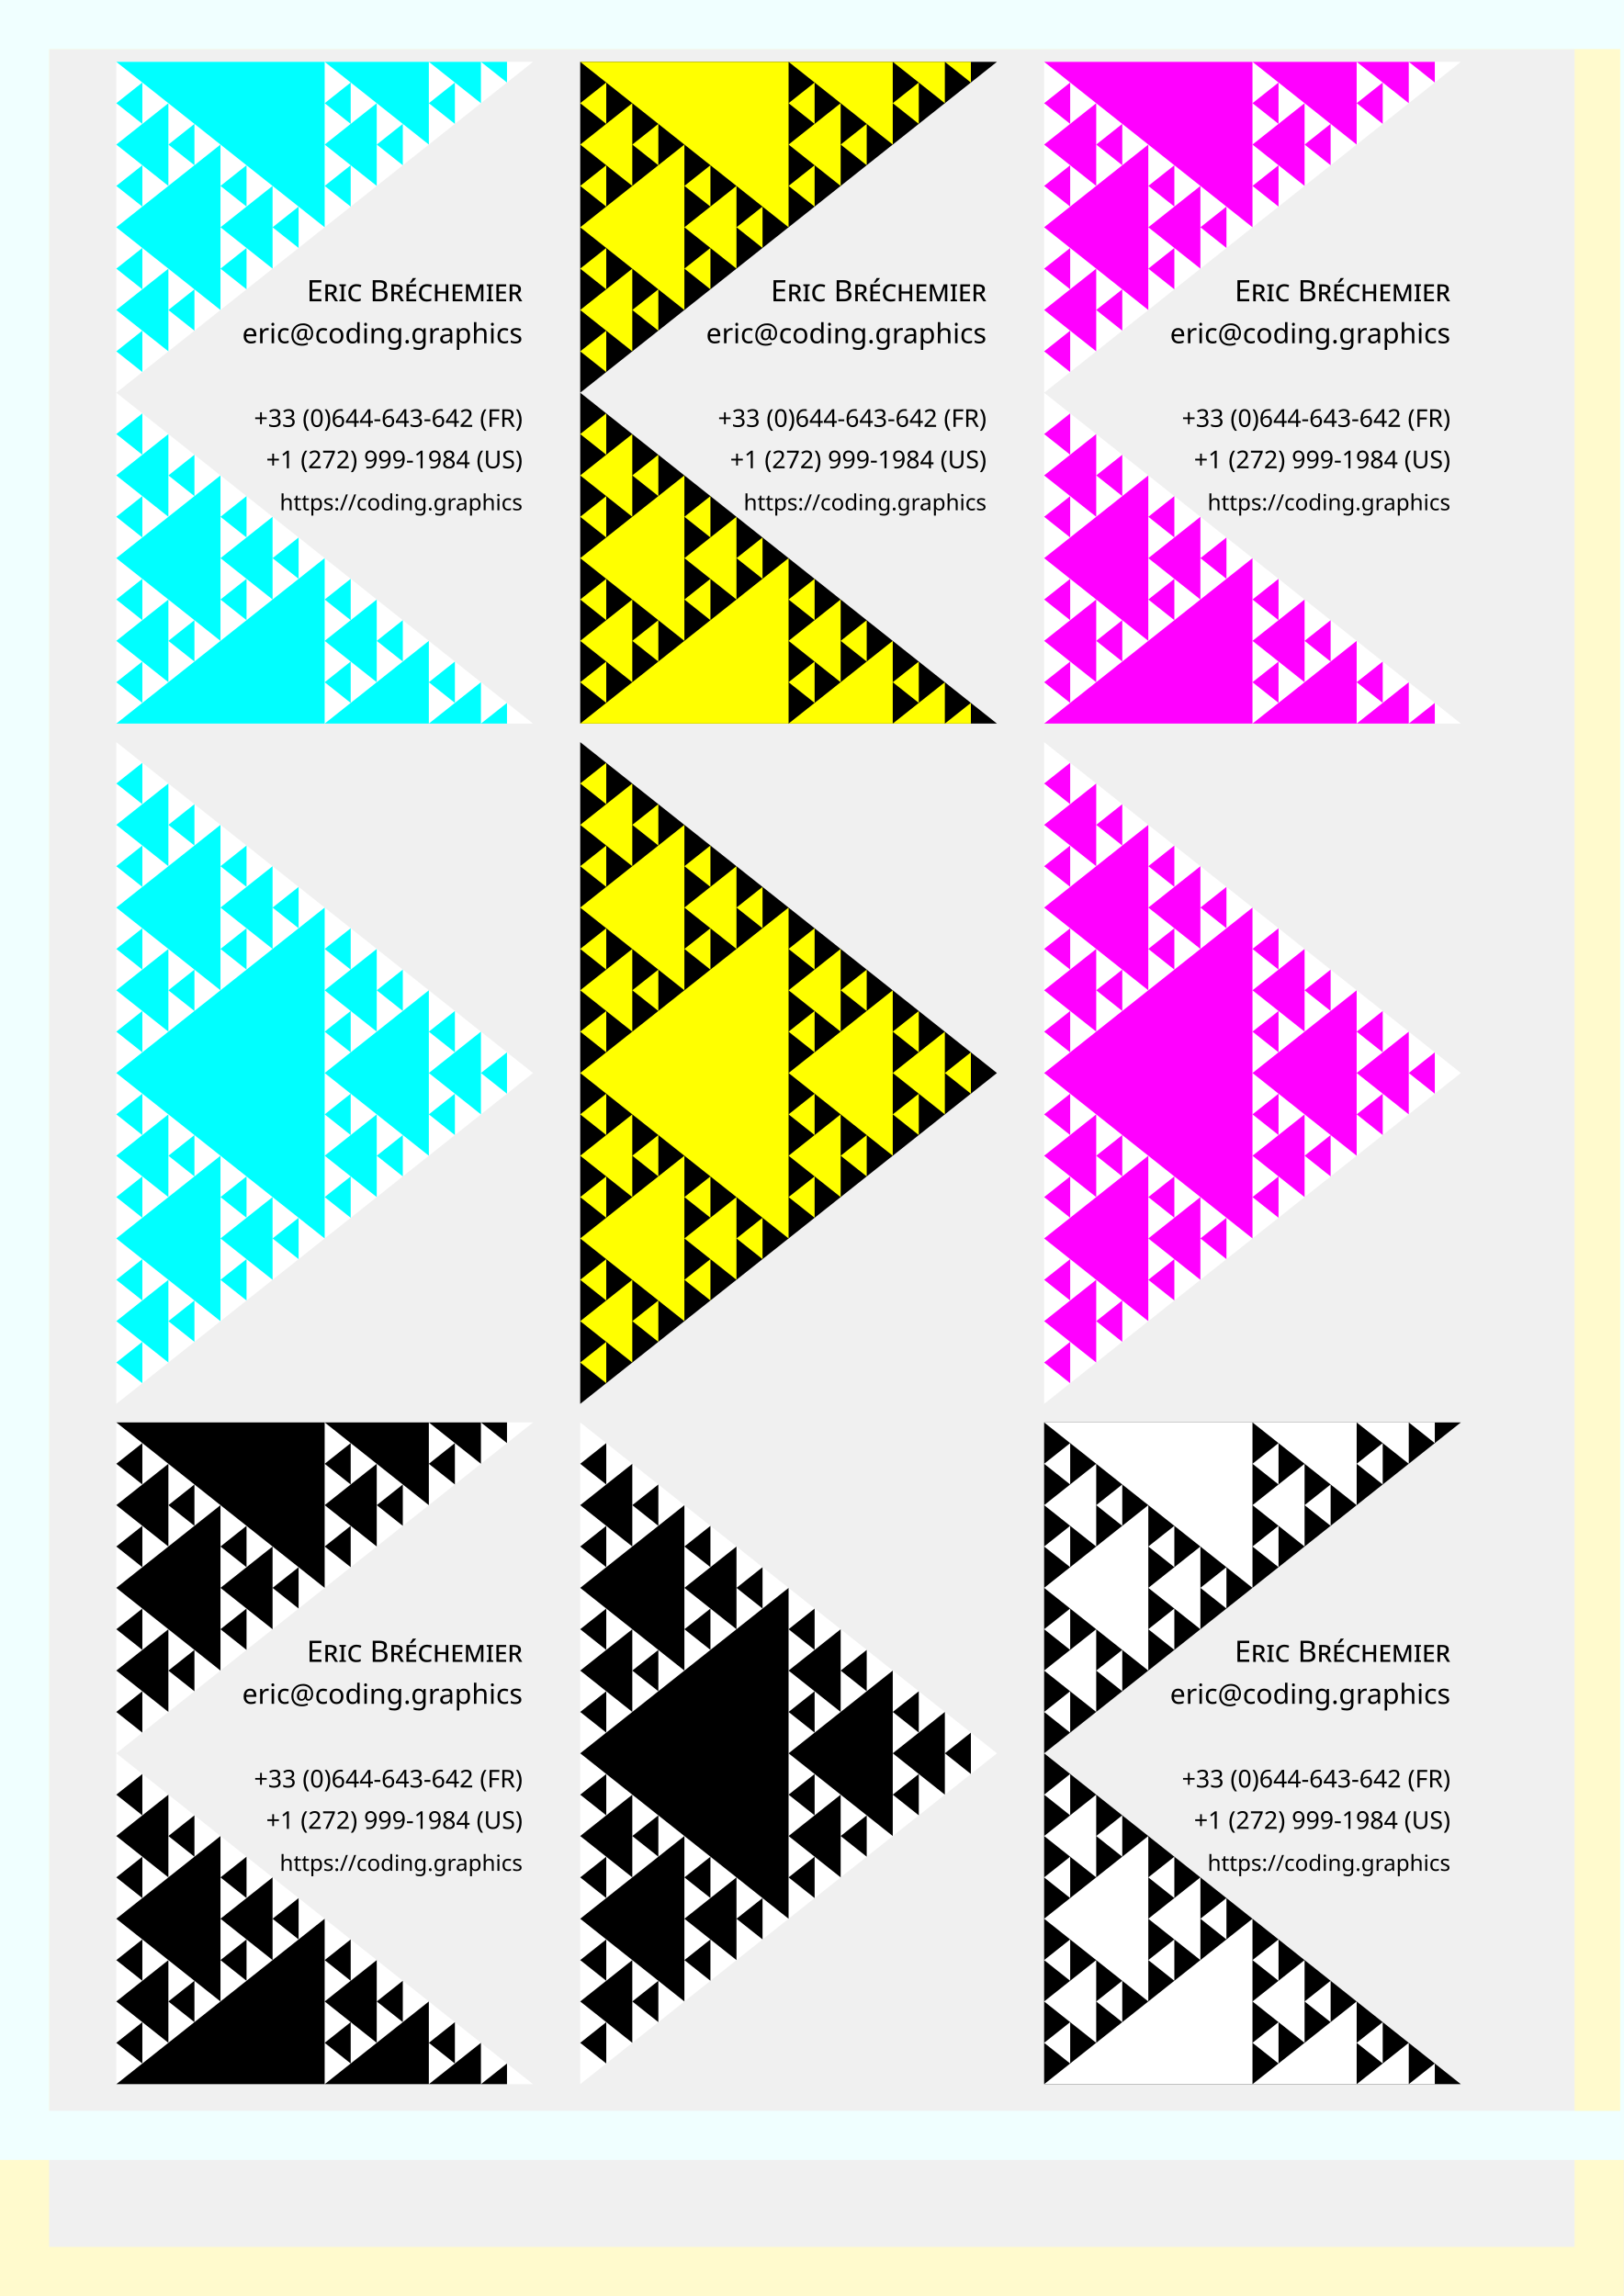
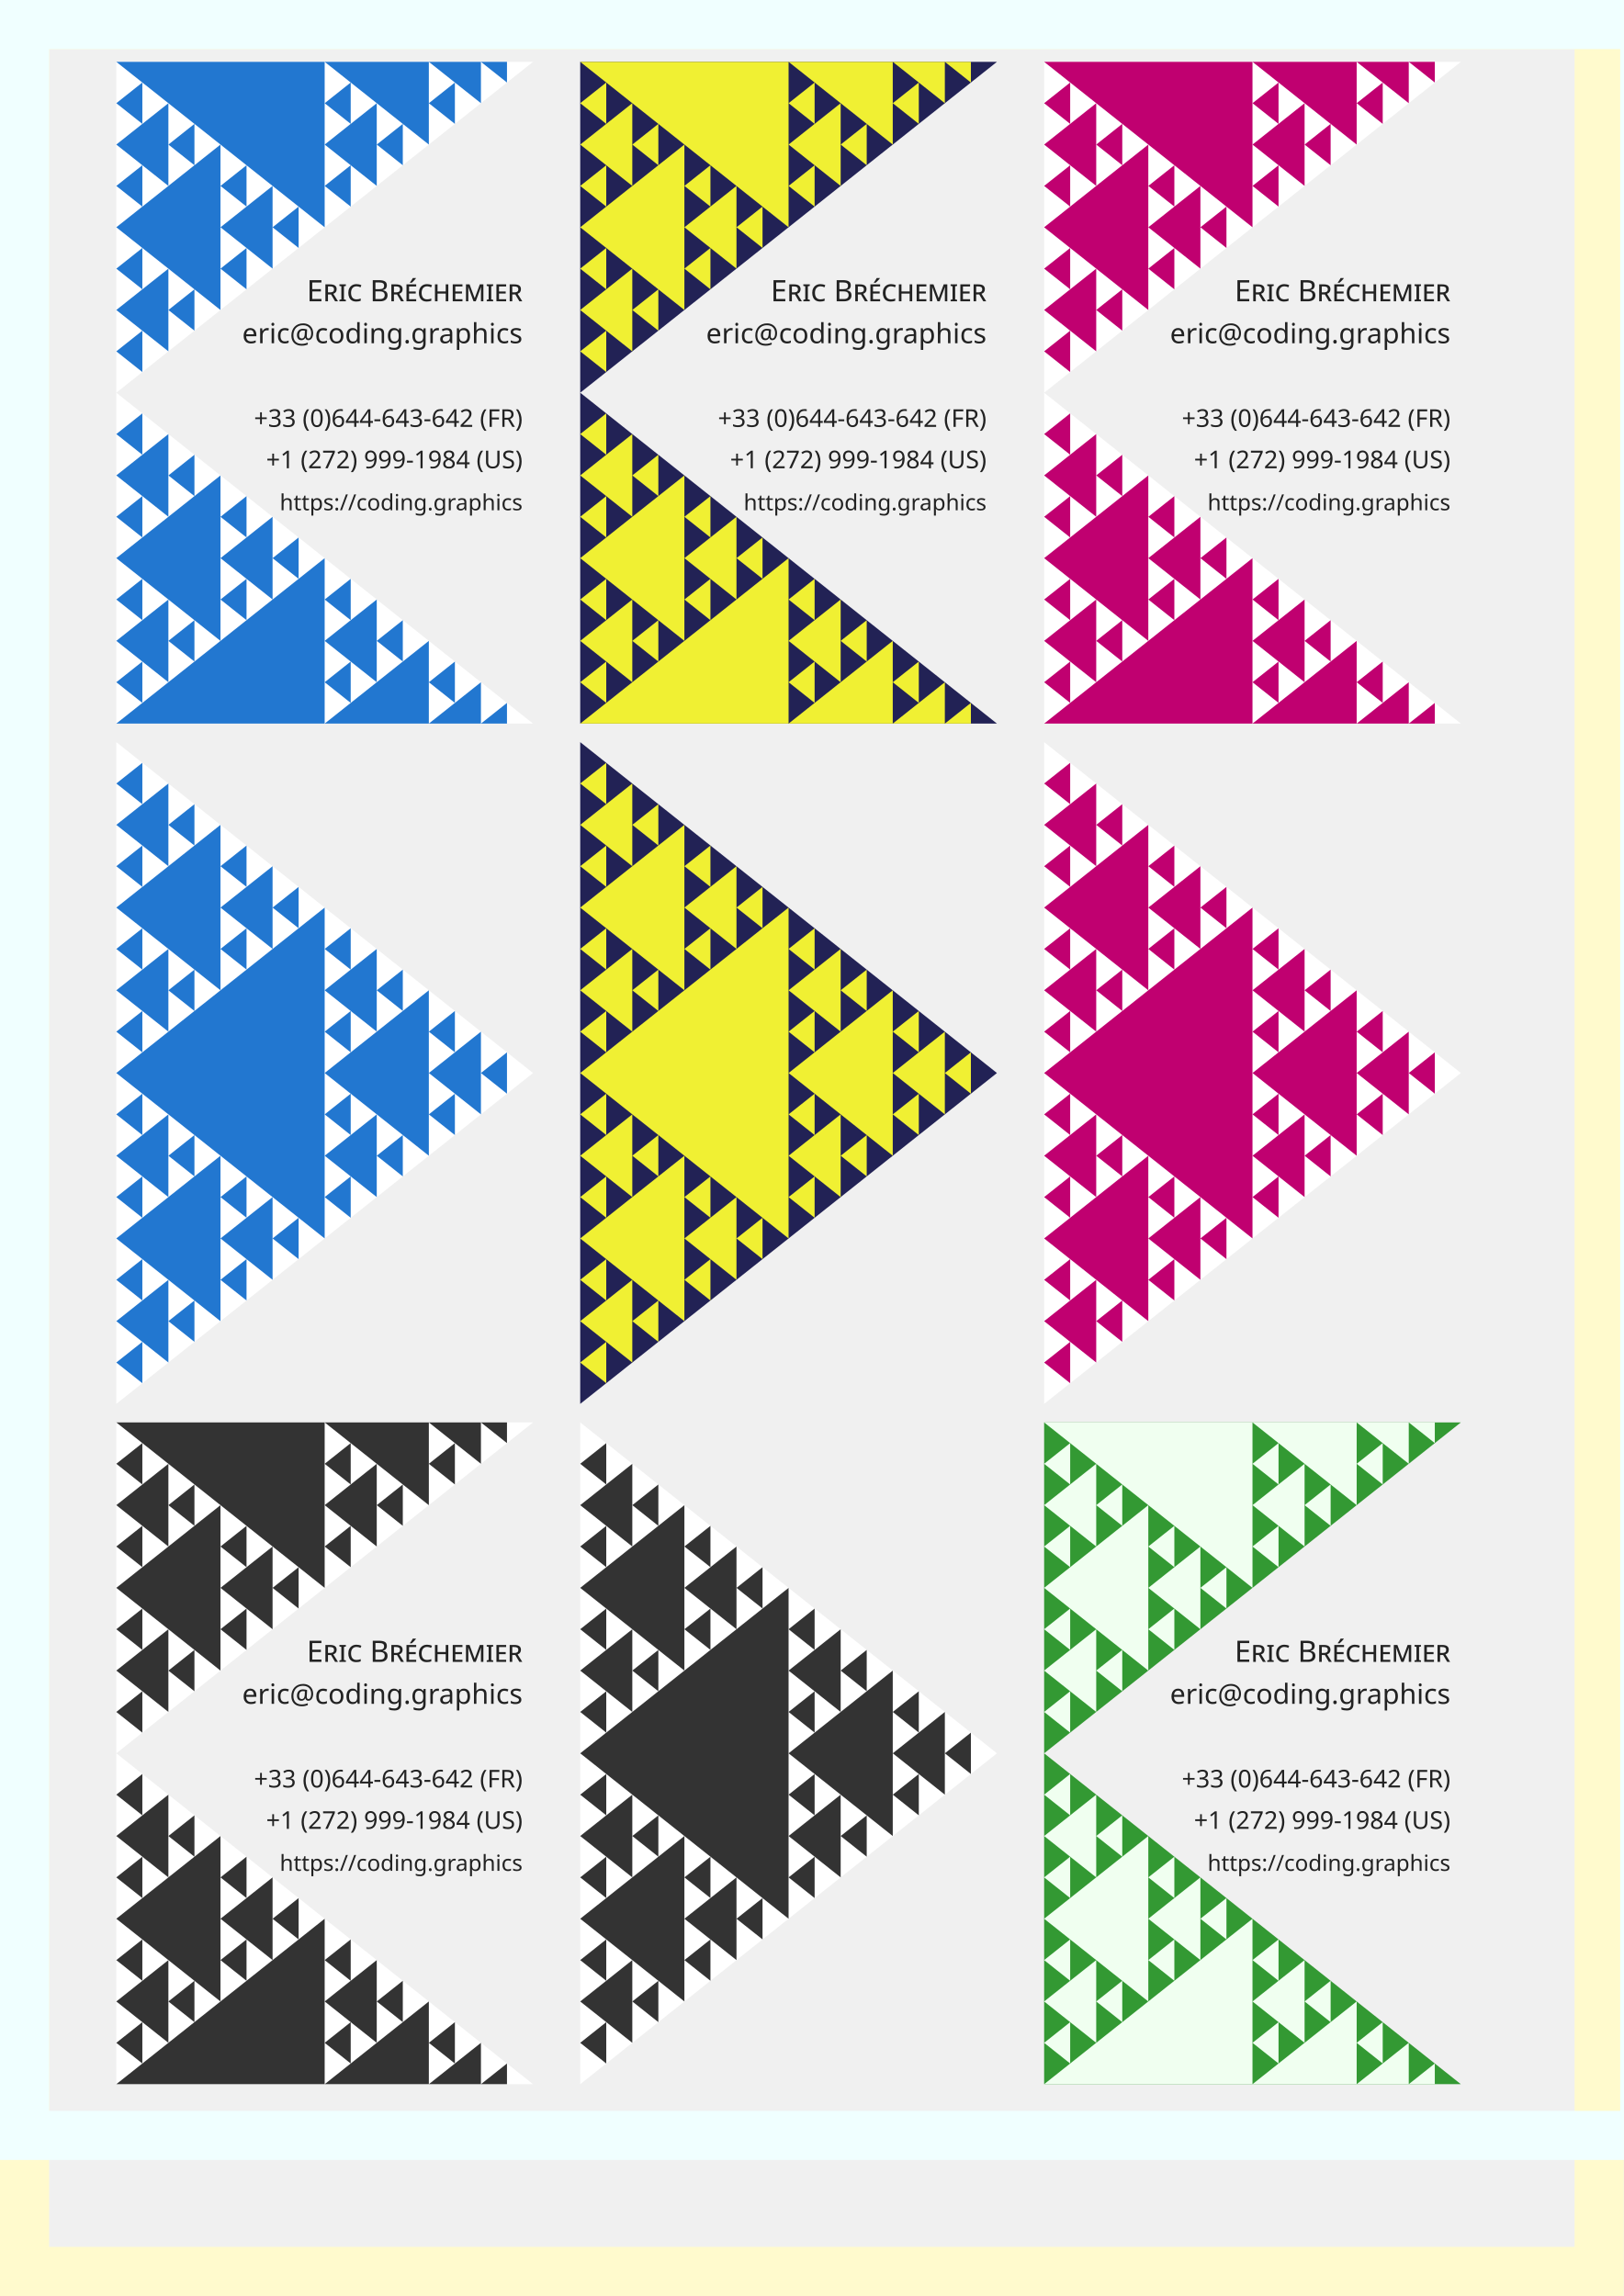
<svg xmlns="http://www.w3.org/2000/svg" xmlns:xlink="http://www.w3.org/1999/xlink" width="210mm" height="297mm" viewBox="0 0 210 297">
  <style type="text/css">
    .empty, .background {
      fill: none;
    }

    .frame {
      stroke: #aaa;
      stroke-width: 24;
    }

    text {
      fill: currentColor;
    }

    .triangle {
      stroke: currentColor;
      vector-effect: non-scaling-stroke;
      stroke-width: 0.25mm;
      stroke-linejoin: bevel;
    }

    .text {
      font-family: "Gill Sans";
      text-anchor: end;
      dominant-baseline: text-bottom;
    }

    .name {
      font-variant: small-caps;
    }

    .name      { font-size: 128mm; }
    .email     { font-size: 120mm; }
    .phone     { font-size: 106mm; }
    .url       { font-size:  96mm; }
  </style>
  <defs>
    <polygon id="triangle" class="background frame" points="0,0 6800,5400 0,10800" />
    <polygon id="triangle1" class="triangle" points="3400,2700 3400,8100 0,5400" />
    <use id="triangle2" xlink:href="#triangle1" transform="scale(0.5)" />
    <use id="triangle3" xlink:href="#triangle2" transform="scale(0.5)" />
    <use id="triangle4" xlink:href="#triangle3" transform="scale(0.5)" />
    <use id="triangle5" xlink:href="#triangle4" transform="scale(0.5)" />
    <g id="sierpinski">
      <use xlink:href="#triangle" />
      <use xlink:href="#triangle1" />
      <g id="quarter1">
        <use xlink:href="#triangle2" />
        <g id="quarter2">
          <use xlink:href="#triangle3" />
          <g id="quarter3">
            <use xlink:href="#triangle4" />
          </g>
          <use xlink:href="#quarter3" transform="translate(0,1350)" />
          <use xlink:href="#quarter3" transform="translate(850,675)" />
        </g>
        <use xlink:href="#quarter2" transform="translate(0,2700)" />
        <use xlink:href="#quarter2" transform="translate(1700,1350)" />
      </g>
      <use xlink:href="#quarter1" transform="translate(0,5400)" />
      <use xlink:href="#quarter1" transform="translate(3400,2700)" />
    </g>
  </defs>
  <style type="text/css">
    /* customize card background color through fill attribute of use element */
    .background {
      fill: inherit;
    }

    /* customize card border color through stroke attribute of use element */
    .frame {
      stroke: inherit;
    }

    /* customize fill color of triangles with color attribute of use element */
    .triangle {
      fill: currentColor;
      stroke: none;
    }

    /* use a single color for the text */
    text {
-       fill: black;
+       fill: #222;
    }
  </style>
  <defs>
    <symbol id="card-front" viewBox="0 0 6800 10800">
      <use xlink:href="#sierpinski" />
    </symbol>
    <symbol id="card-back" viewBox="0 0 6800 10800">
      <use xlink:href="#sierpinski" transform="translate(0,-5400)" />
      <use xlink:href="#sierpinski" transform="translate(0,5400)" />
      <text x="6630" y="4050" class="name text">Eric Bréchemier</text>
      <text x="6630" y="4725" class="email text">eric@coding.graphics</text>
      <text x="6630" y="6075" class="phone text">+33 (0)644-643-642 (FR)</text>
      <text x="6630" y="6750" class="phone text">+1 (272) 999-1984 (US)</text>
      <text x="6630" y="7425" class="url text">https://coding.graphics</text>
    </symbol>
  </defs>
  <style type="text/css">
    .style1, .style2, .style3, .style4, .style5 { stroke: none; }

-     .style1 { fill: white; color: cyan; }
-     .style2 { fill: black; color: yellow; }
-     .style3 { fill: white; color: magenta; }
-     .style4 { fill: white; color: black; }
-     .style5 { fill: black; color: white; }
+     .style1 { fill: white; color: #2277d0; }
+     .style2 { fill: #222255; color: #f0f033; }
+     .style3 { fill: white; color: #c00070; }
+     .style4 { fill: white; color: #333; }
+     .style5 { fill: #339933; color: #f0fff0; }
  </style>
    with a safe margin of 0.25in = 6.35mm

    Note: the stroke is drawn half inward and half outward;
    position and width were offset to draw the safe margins inward only.
  --&gt;
  <rect id="A4" x="3.175" y="3.175" width="203.65" height="290.65" stroke-width="6.35" stroke="lemonchiffon" fill="none" />
  <rect id="USletter" x="3.175" y="3.175" width="209.55" height="273.05" stroke-width="6.35" stroke="azure" fill="none" />
  <use xlink:href="#card-back" class="style1" x="15" y="8" width="53.98" height="85.60" />
  <use xlink:href="#card-back" class="style2" x="75" y="8" width="53.98" height="85.60" />
  <use xlink:href="#card-back" class="style3" x="135" y="8" width="53.98" height="85.60" />
  <use xlink:href="#card-front" class="style1" x="15" y="96" width="53.98" height="85.60" />
  <use xlink:href="#card-front" class="style2" x="75" y="96" width="53.98" height="85.60" />
  <use xlink:href="#card-front" class="style3" x="135" y="96" width="53.98" height="85.60" />
  <use xlink:href="#card-back" class="style4" x="15" y="184" width="53.98" height="85.60" />
  <use xlink:href="#card-front" class="style4" x="75" y="184" width="53.98" height="85.60" />
  <use xlink:href="#card-back" class="style5" x="135" y="184" width="53.98" height="85.60" />
</svg>
